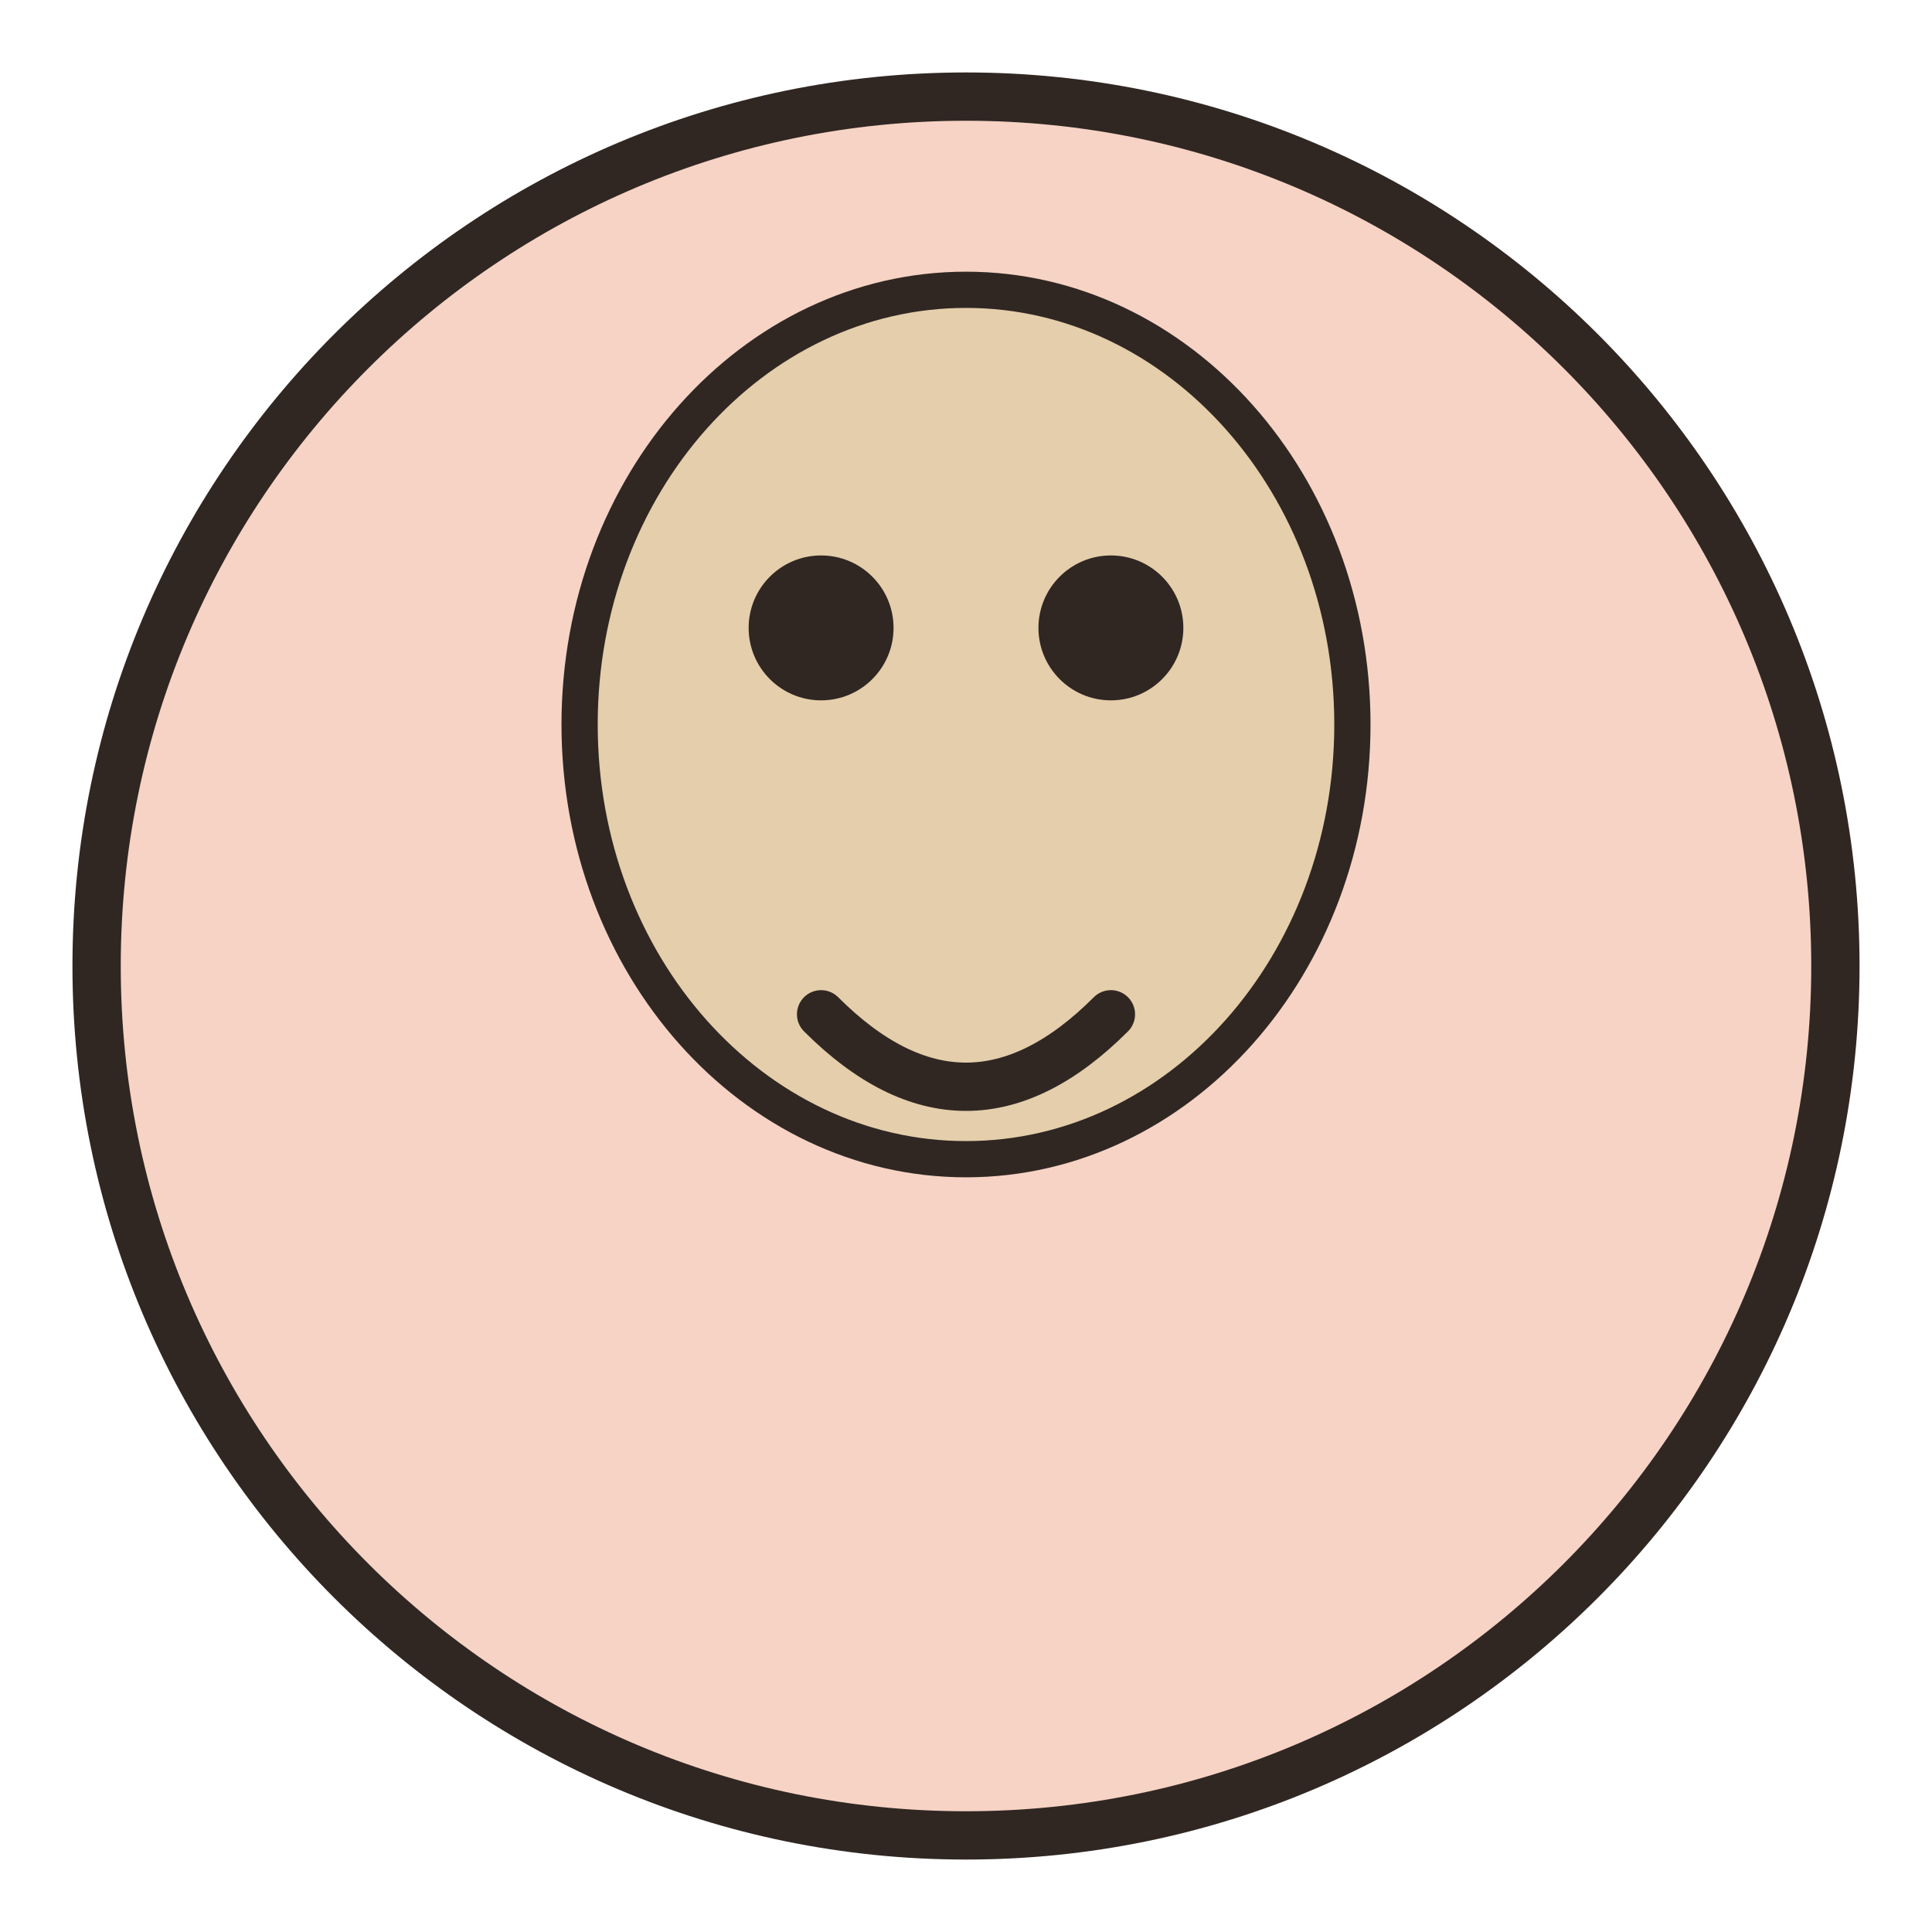
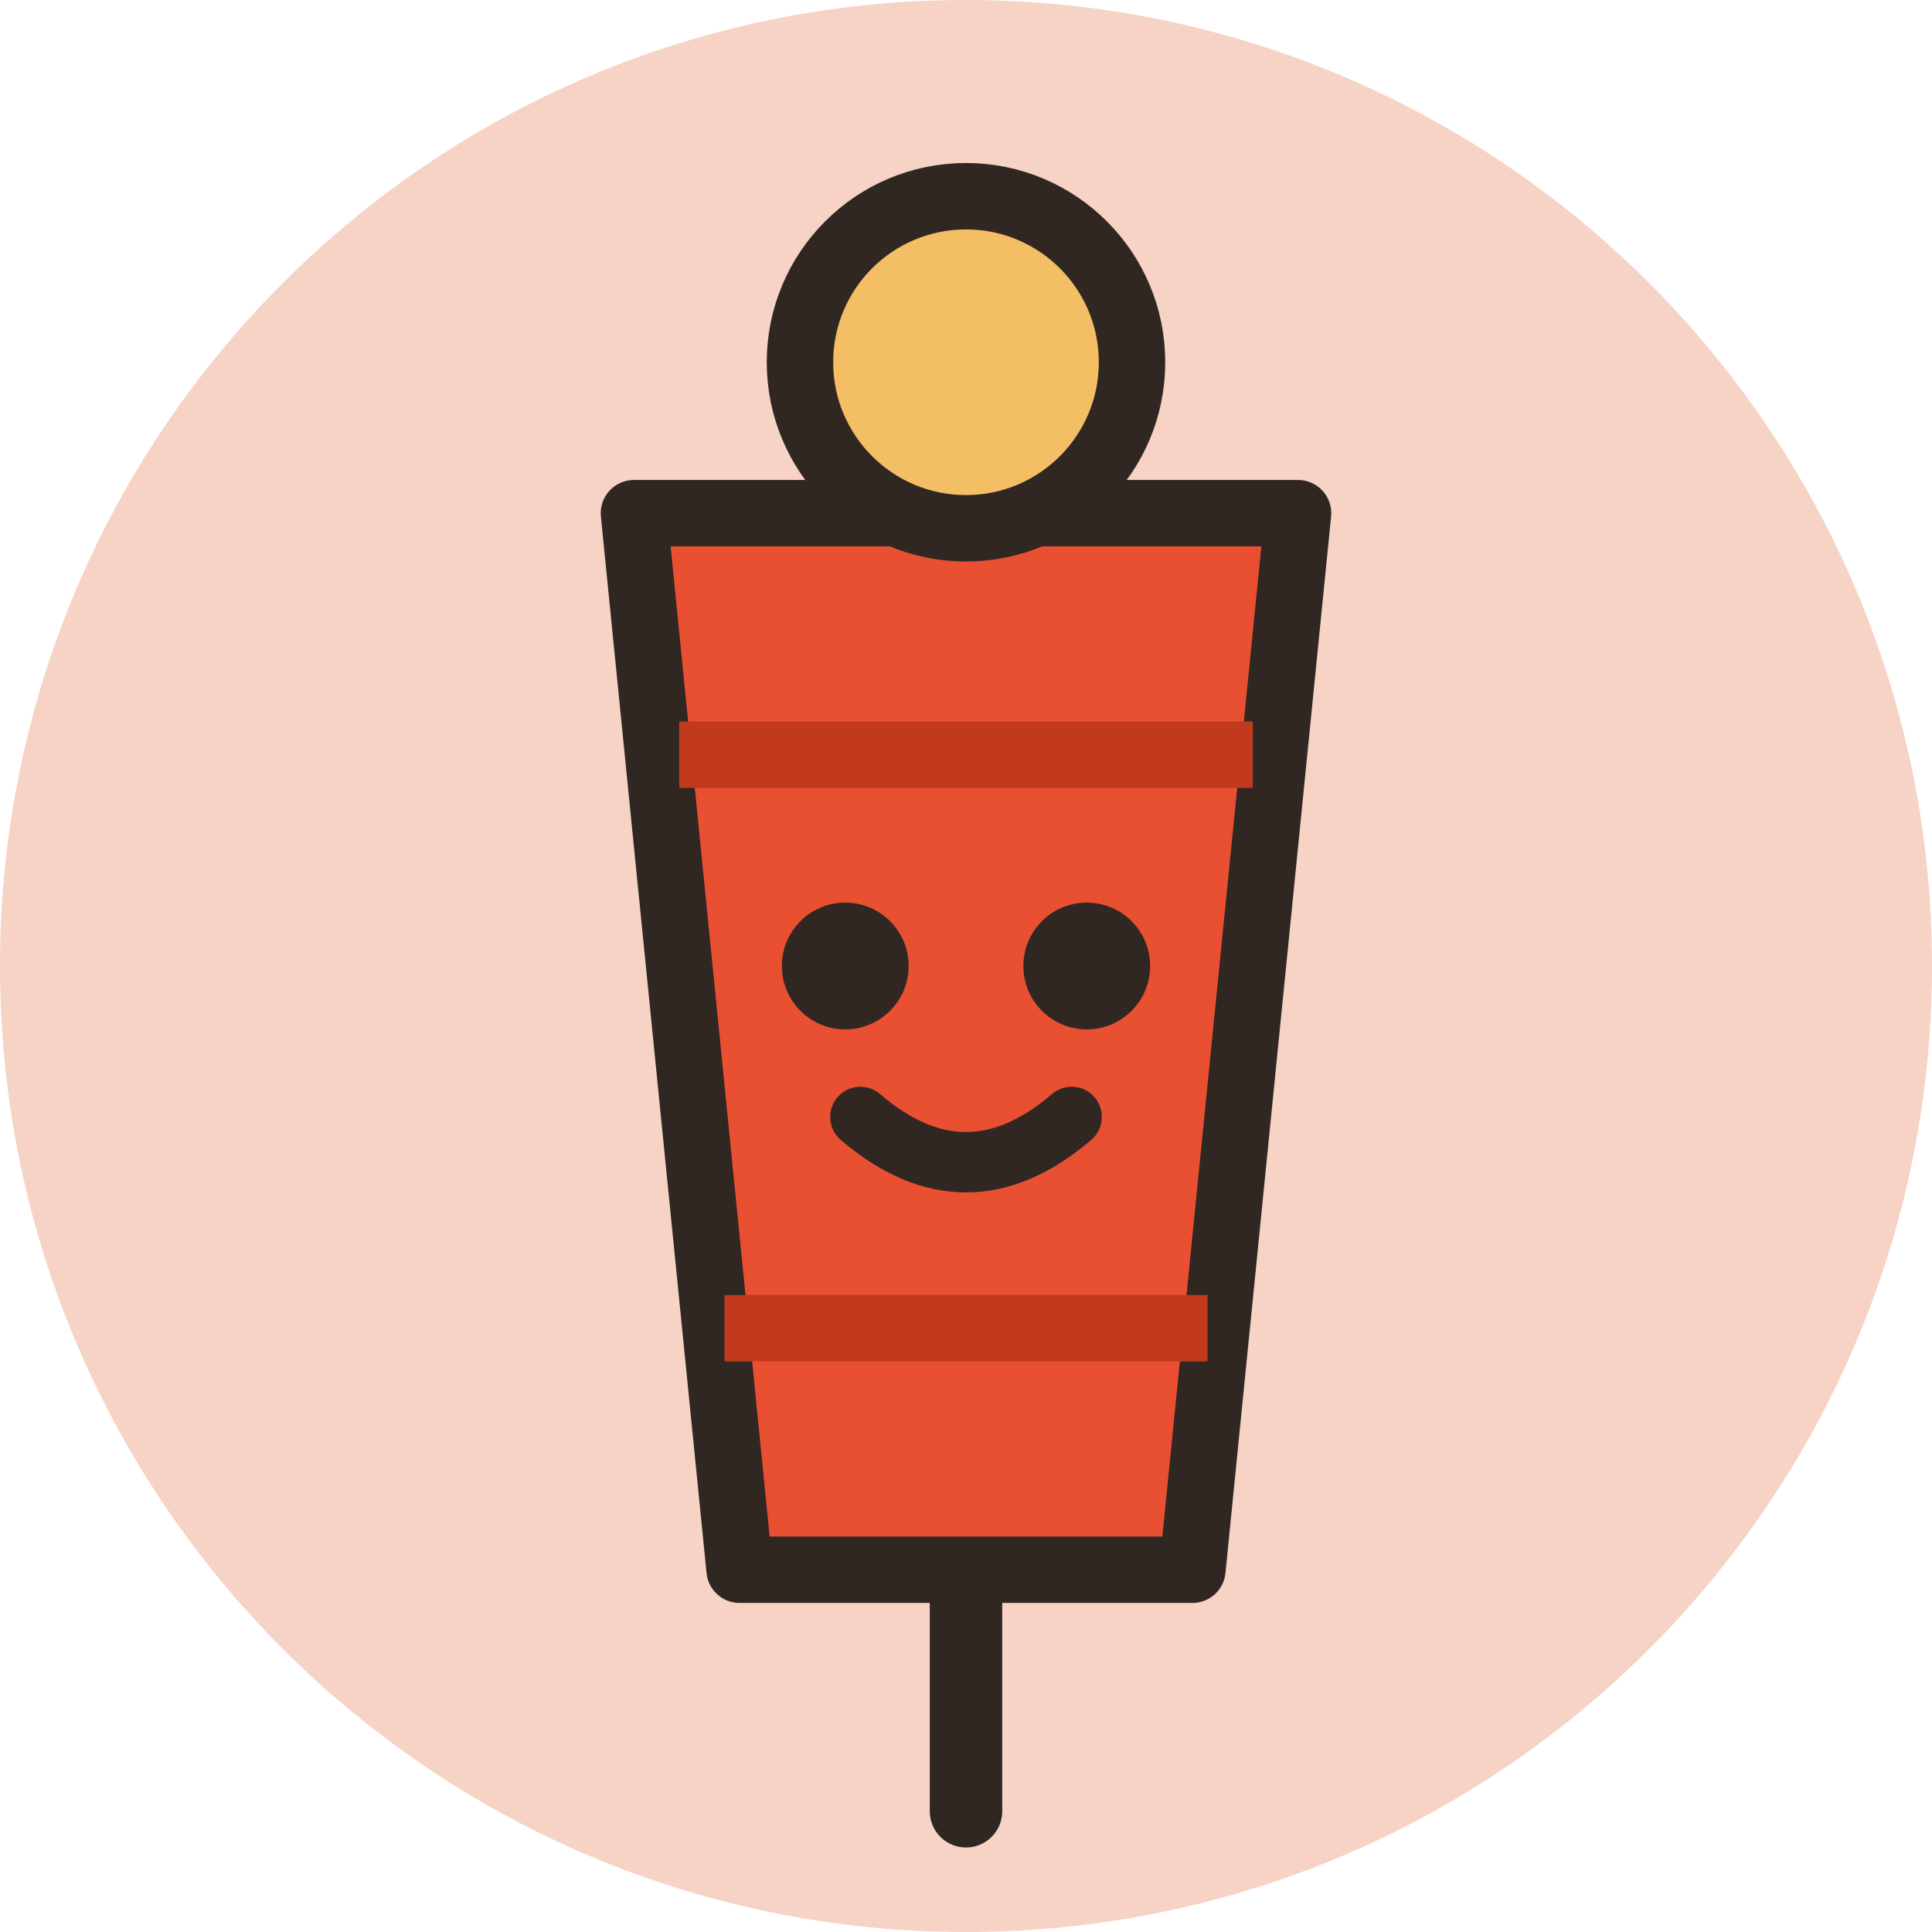
- <svg xmlns="http://www.w3.org/2000/svg" viewBox="0 0 80 80">
-   <circle cx="40" cy="40" r="36" fill="#F6D3C4" stroke="#302723" stroke-width="2" />
-   <ellipse cx="40" cy="30" rx="16" ry="18" fill="#E4CEAB" stroke="#302723" stroke-width="1.5" />
-   <circle cx="34" cy="26" r="3" fill="#302723" />
-   <circle cx="46" cy="26" r="3" fill="#302723" />
-   <path d="M 34 42 Q 40 48 46 42" stroke="#302723" stroke-width="2" fill="none" stroke-linecap="round" />
+ <svg xmlns="http://www.w3.org/2000/svg" viewBox="0 0 64 64">
+   <circle cx="32" cy="32" r="32" fill="#F6D3C4" />
+   <path d="M32 52 V60" stroke="#302723" stroke-width="2.4" stroke-linecap="round" />
+   <path d="M21 17 H43 L39.5 52 H24.5 Z" fill="#E95032" stroke="#302723" stroke-width="2.2" stroke-linejoin="round" />
+   <path d="M22.5 25 H41.5 M24 44 H40" stroke="#C23A1E" stroke-width="2.2" />
+   <circle cx="32" cy="12" r="5.5" fill="#F4BE65" stroke="#302723" stroke-width="2.2" />
+   <circle cx="28" cy="32" r="2.1" fill="#302723" />
+   <circle cx="36" cy="32" r="2.1" fill="#302723" />
+   <path d="M28.5 37 Q32 40 35.5 37" stroke="#302723" stroke-width="2" fill="none" stroke-linecap="round" />
</svg>
